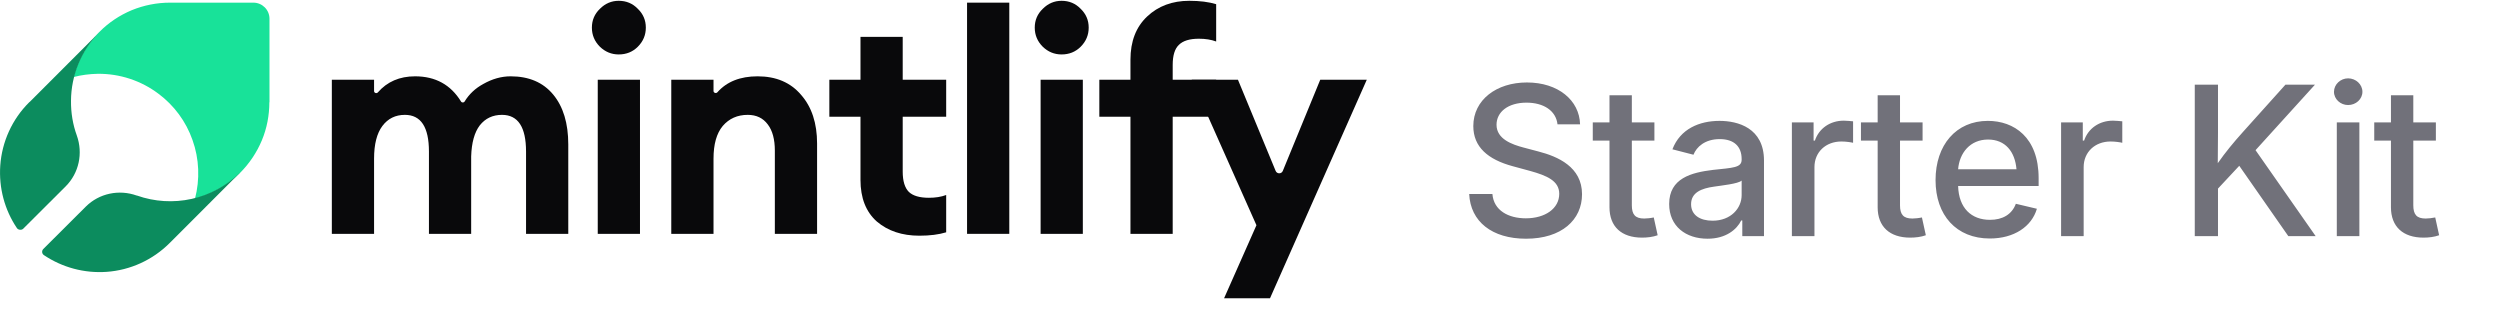
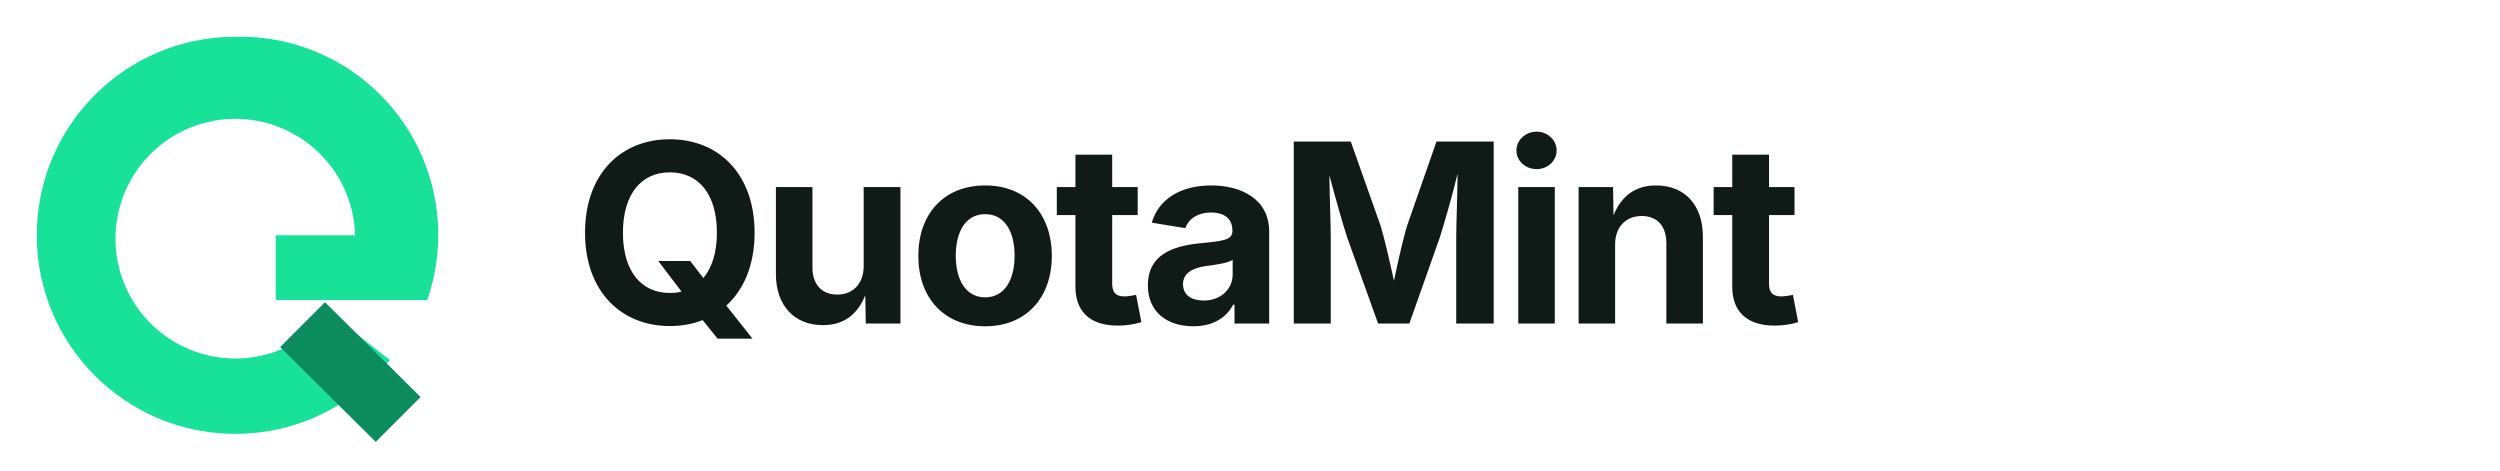
- <svg xmlns="http://www.w3.org/2000/svg" width="180" height="23" viewBox="0 0 180 23" fill="none">
-   <path d="M91.44 21.476H88.133L90.464 16.216L85.802 5.74H89.132L91.847 12.307C91.943 12.536 92.268 12.536 92.362 12.306L95.058 5.74H98.409L91.44 21.476Z" fill="#09090B" />
-   <path d="M81.393 16.837V8.403H79.152V5.74H81.393V4.297C81.393 2.98 81.792 1.944 82.592 1.19C83.391 0.435 84.404 0.058 85.633 0.058C86.387 0.058 87.031 0.139 87.564 0.302V2.988C87.208 2.854 86.794 2.788 86.32 2.788C85.655 2.788 85.174 2.936 84.878 3.232C84.582 3.513 84.434 3.994 84.434 4.674V5.74H87.564V8.403H84.434V16.837H81.393Z" fill="#09090B" />
-   <path d="M76.433 3.92C75.915 3.92 75.463 3.735 75.079 3.365C74.694 2.98 74.502 2.521 74.502 1.989C74.502 1.456 74.694 1.005 75.079 0.635C75.463 0.25 75.915 0.058 76.433 0.058C76.98 0.058 77.438 0.25 77.809 0.635C78.193 1.005 78.386 1.456 78.386 1.989C78.386 2.521 78.193 2.98 77.809 3.365C77.438 3.735 76.98 3.92 76.433 3.92ZM74.924 16.837V5.74H77.964V16.837H74.924Z" fill="#09090B" />
-   <path d="M69.628 16.837V0.191H72.669V16.837H69.628Z" fill="#09090B" />
-   <path d="M66.194 16.97C64.951 16.97 63.93 16.63 63.131 15.949C62.347 15.254 61.955 14.255 61.955 12.953V8.403H59.713V5.74H61.955V2.655H64.995V5.74H68.125V8.403H64.995V12.354C64.995 13.034 65.143 13.523 65.439 13.819C65.735 14.1 66.216 14.24 66.882 14.24C67.355 14.24 67.769 14.174 68.125 14.04V16.726C67.592 16.889 66.948 16.97 66.194 16.97Z" fill="#09090B" />
-   <path d="M48.332 16.837V5.74H51.373V6.551C51.373 6.688 51.559 6.748 51.65 6.646C52.328 5.879 53.293 5.495 54.546 5.495C55.878 5.495 56.921 5.939 57.676 6.827C58.445 7.7 58.83 8.869 58.83 10.334V16.837H55.789V10.844C55.789 10.03 55.619 9.402 55.279 8.958C54.939 8.499 54.458 8.27 53.836 8.27C53.096 8.27 52.497 8.536 52.038 9.069C51.594 9.601 51.373 10.386 51.373 11.421V16.837H48.332Z" fill="#09090B" />
-   <path d="M44.547 3.92C44.029 3.92 43.578 3.735 43.193 3.365C42.809 2.98 42.616 2.521 42.616 1.989C42.616 1.456 42.809 1.005 43.193 0.635C43.578 0.25 44.029 0.058 44.547 0.058C45.095 0.058 45.553 0.25 45.923 0.635C46.308 1.005 46.5 1.456 46.5 1.989C46.5 2.521 46.308 2.98 45.923 3.365C45.553 3.735 45.095 3.92 44.547 3.92ZM43.038 16.837V5.74H46.079V16.837H43.038Z" fill="#09090B" />
-   <path d="M37.875 16.837V10.911C37.875 9.15 37.298 8.27 36.144 8.27C35.478 8.27 34.945 8.521 34.546 9.024C34.161 9.527 33.954 10.275 33.924 11.266V16.837H30.884V10.911C30.884 9.15 30.306 8.27 29.152 8.27C28.472 8.27 27.932 8.536 27.532 9.069C27.133 9.601 26.933 10.386 26.933 11.421V16.837H23.892V5.74H26.933V6.559C26.933 6.695 27.116 6.755 27.206 6.652C27.878 5.881 28.771 5.495 29.885 5.495C31.349 5.495 32.452 6.1 33.193 7.309C33.252 7.404 33.395 7.403 33.454 7.307C33.774 6.78 34.219 6.361 34.79 6.05C35.441 5.68 36.099 5.495 36.765 5.495C38.082 5.495 39.103 5.932 39.828 6.805C40.553 7.678 40.916 8.876 40.916 10.4V16.837H37.875Z" fill="#09090B" />
-   <path d="M19.403 7.362V1.35C19.403 0.705 18.879 0.191 18.244 0.191H12.235C11.291 0.191 10.357 0.378 9.487 0.733C8.618 1.098 7.824 1.621 7.16 2.295L7.114 2.341C6.235 3.23 5.609 4.333 5.291 5.548C5.861 5.399 6.45 5.324 7.039 5.314C8.609 5.296 10.151 5.801 11.403 6.745C12.534 7.586 13.394 8.746 13.861 10.083C14.347 11.438 14.403 12.916 14.039 14.309C15.244 13.991 16.356 13.364 17.244 12.486L17.291 12.439C17.954 11.775 18.487 10.98 18.851 10.111C19.216 9.241 19.393 8.306 19.393 7.362H19.403Z" fill="#18E299" />
-   <path d="M5.112 7.26C5.121 5.416 5.857 3.646 7.151 2.324L2.151 7.326C2.133 7.344 2.114 7.354 2.095 7.372C0.876 8.583 0.14 10.204 0.019 11.918C-0.092 13.52 0.327 15.103 1.22 16.426C1.306 16.552 1.537 16.593 1.667 16.472L4.73 13.417C5.689 12.458 5.987 11.033 5.531 9.757C5.242 8.965 5.103 8.117 5.112 7.26Z" fill="#0C8C5E" />
-   <path d="M17.262 12.44C16.303 13.38 15.102 14.032 13.799 14.321C12.486 14.61 11.127 14.526 9.861 14.079C9.861 14.079 9.851 14.079 9.842 14.079C8.567 13.622 7.142 13.921 6.183 14.871L3.12 17.926C2.99 18.056 3.009 18.27 3.167 18.373C4.489 19.258 6.072 19.686 7.673 19.574C9.386 19.453 10.997 18.717 12.216 17.497L12.263 17.451L17.262 12.449V12.44Z" fill="#0C8C5E" />
-   <text x="105" y="17" font-family="Inter, ui-sans-serif, system-ui, -apple-system, sans-serif" font-size="15" font-weight="500" fill="#71717A" letter-spacing="-0.01em">Starter Kit</text>
+ <svg xmlns="http://www.w3.org/2000/svg" width="170" height="32" viewBox="0 0 170 32" fill="none">
+   <path d="M16 2.5C8.544 2.5 2.5 8.544 2.5 16S8.544 29.5 16 29.5c4.245 0 8.05-1.96 10.512-5.02l-4.104-3.21A8.15 8.15 0 1 1 24.15 16h-5.4v4.4h10.3A13.47 13.47 0 0 0 16 2.5Z" fill="#18E299" />
+   <path d="M22.1 20.55 28.6 27l-3.05 3.05-6.5-6.45 3.05-3.05Z" fill="#0C8C5E" />
+   <text x="39" y="22" fill="#101B17" font-family="Inter, ui-sans-serif, system-ui, sans-serif" font-size="17" font-weight="700" letter-spacing="-0.03em">QuotaMint</text>
</svg>
